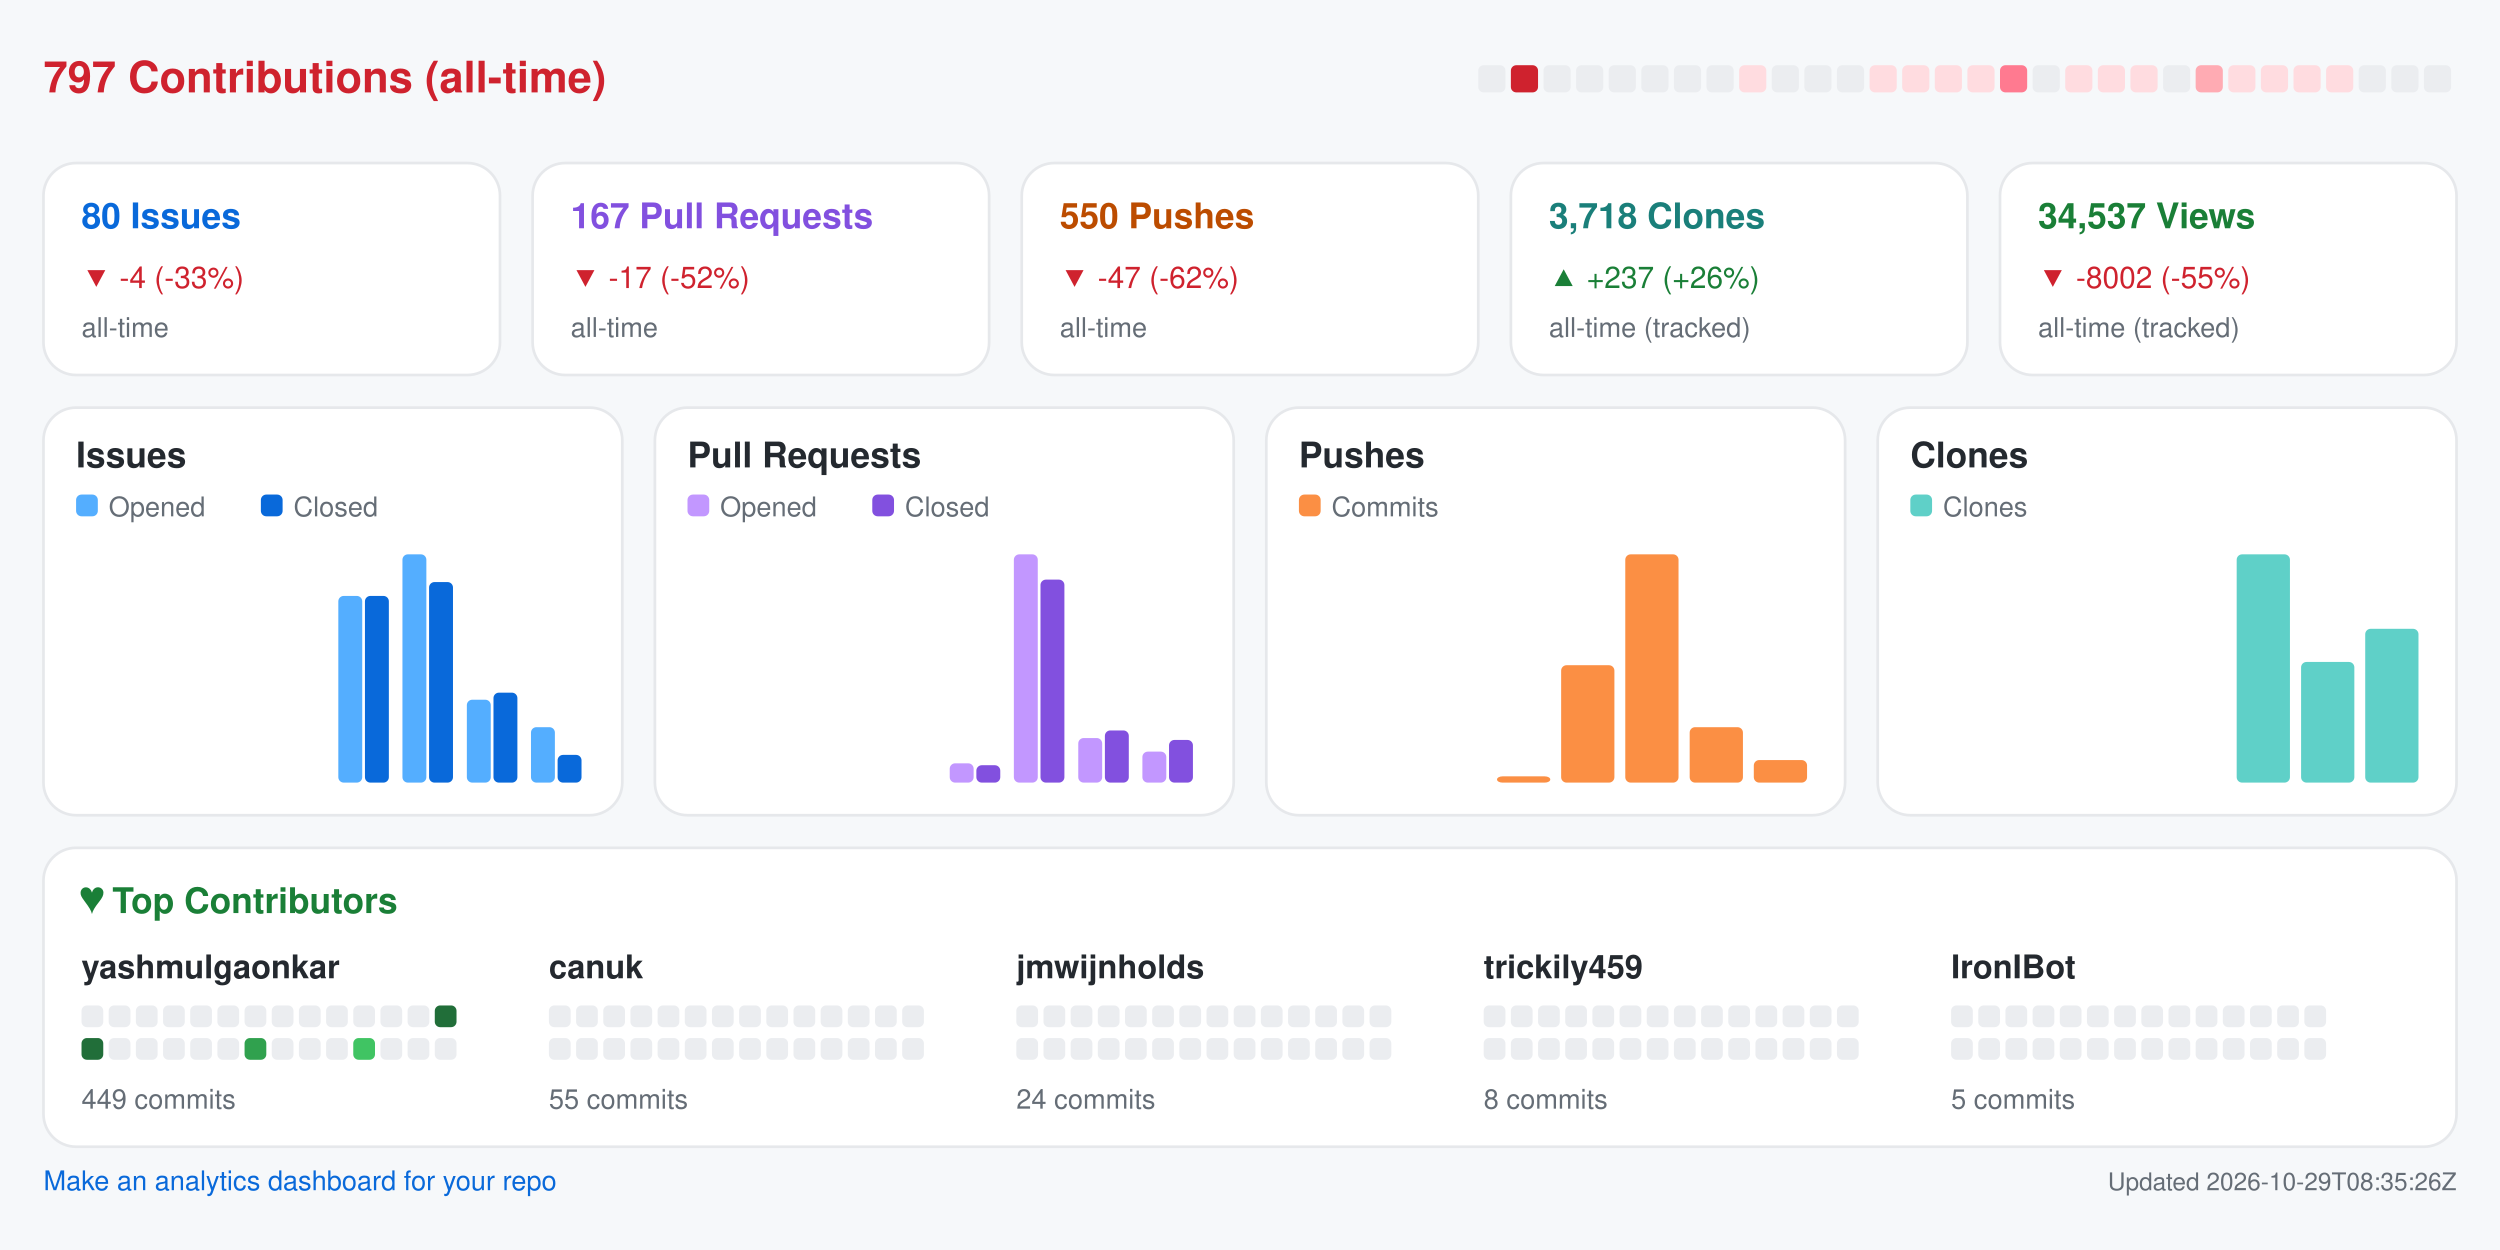
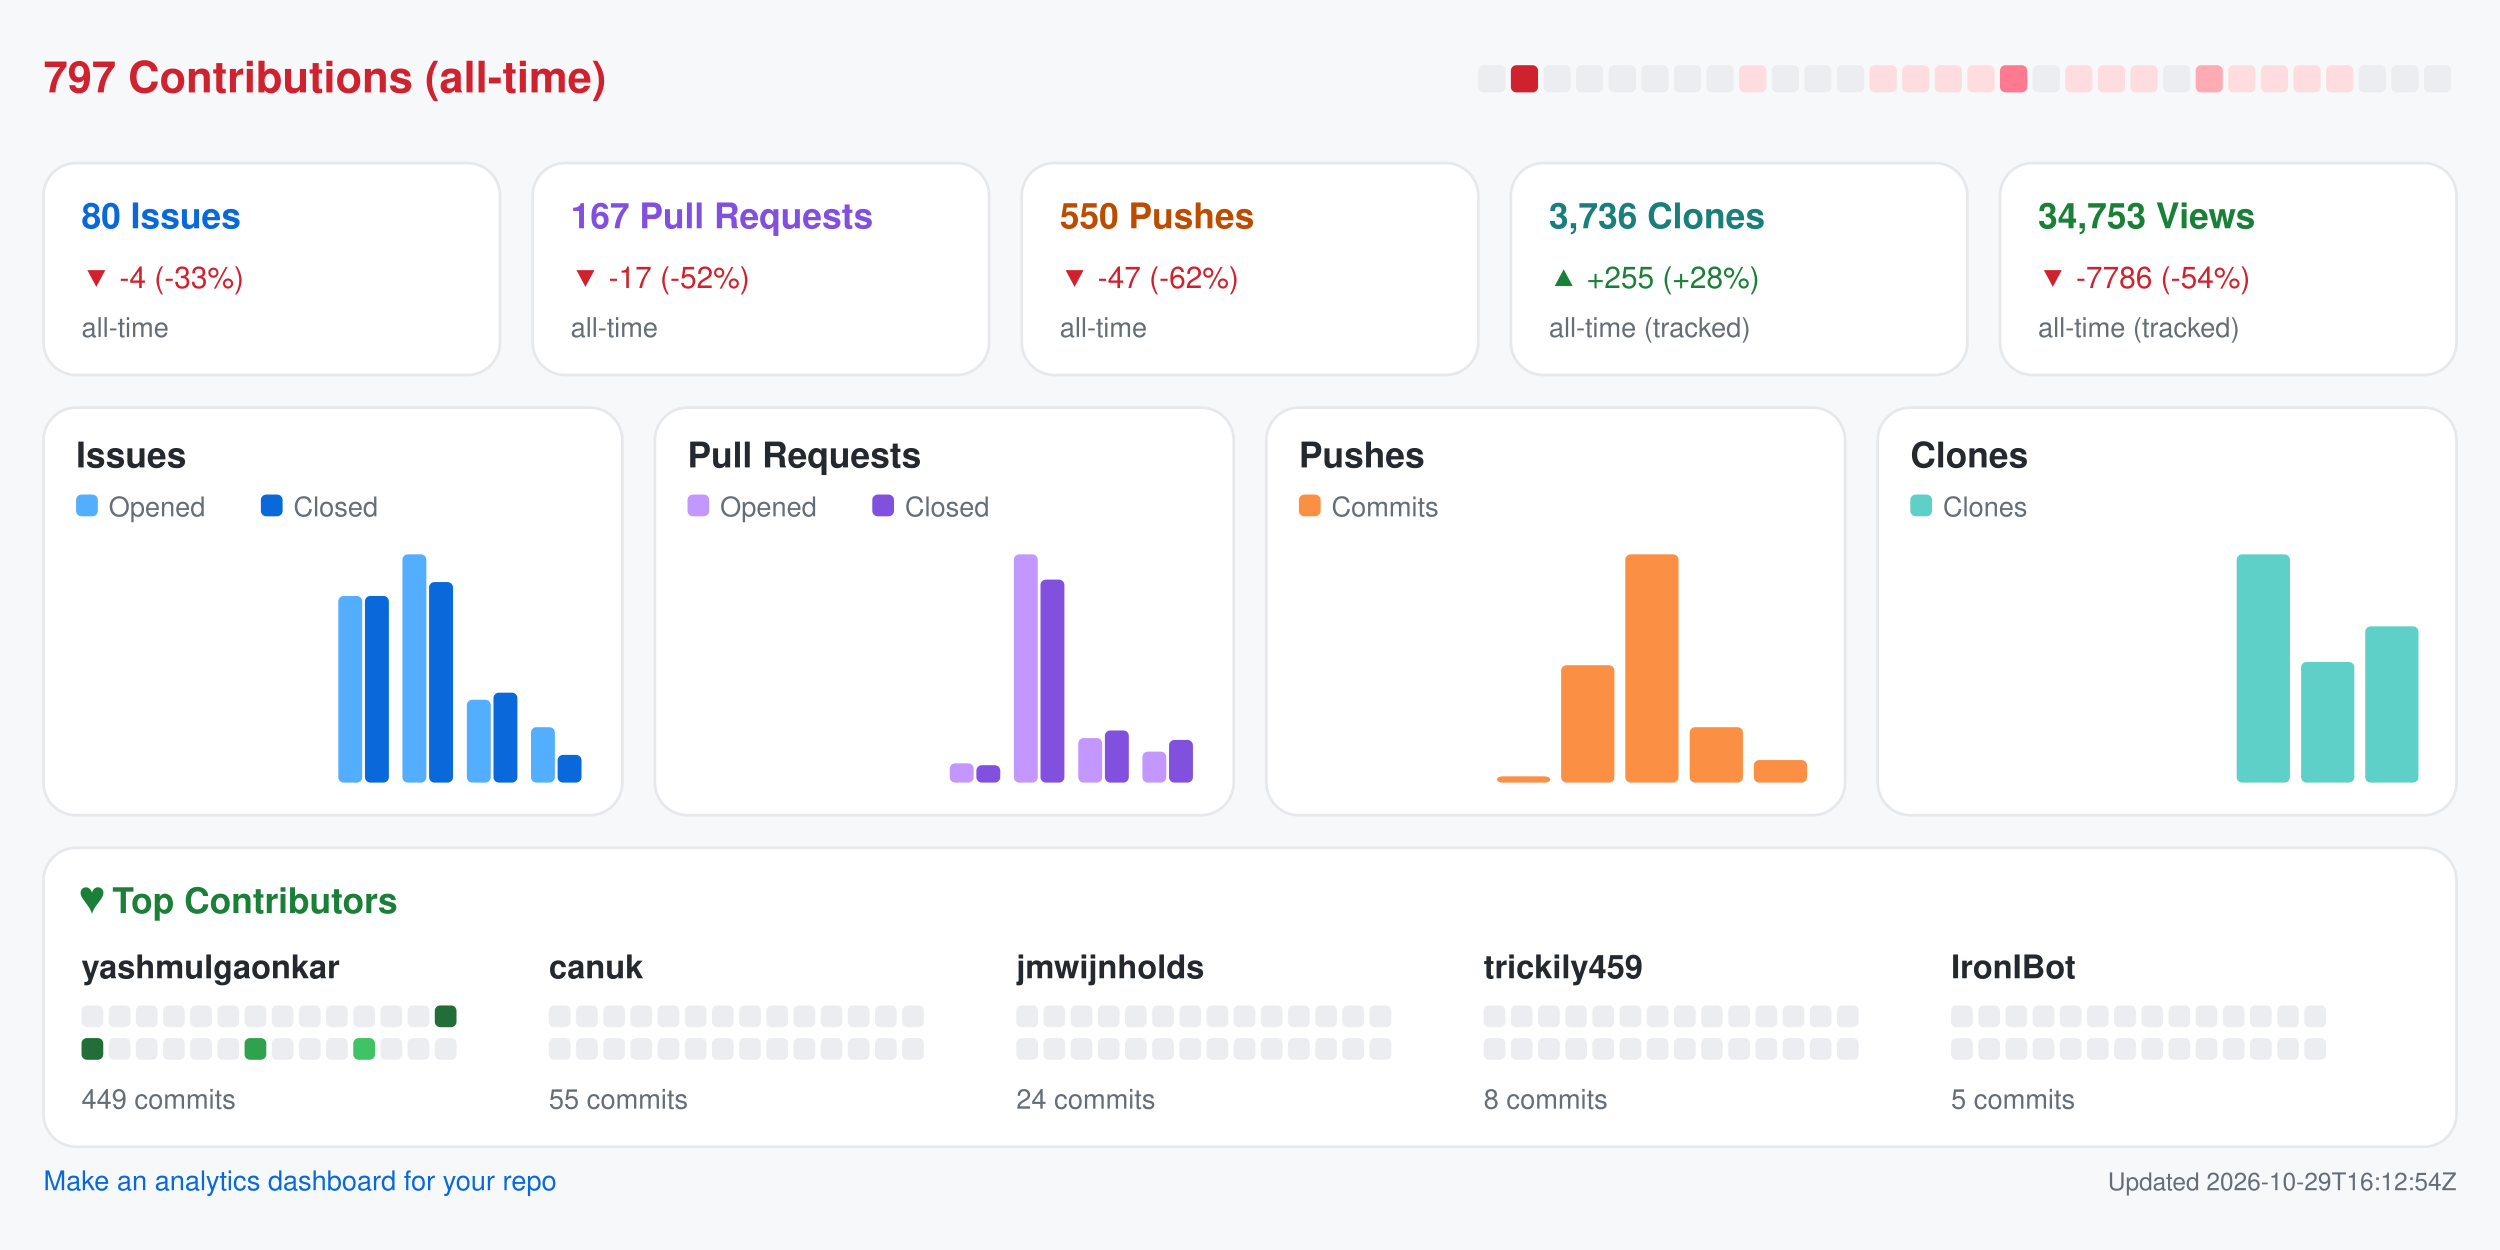
<svg xmlns="http://www.w3.org/2000/svg" width="920" height="460" viewBox="0 0 920 460" role="img" aria-label="Repository analytics for yashmulgaonkar/FlightScnr_Pi">
  <rect x="0.0" y="0.0" width="920.0" height="460.0" rx="0" fill="#f6f8fa" />
  <text x="16.0" y="34.0" fill="#cf222e" font-size="16" font-family="-apple-system,BlinkMacSystemFont,Segoe UI,Helvetica,Arial,sans-serif" font-weight="600" text-anchor="start">797 Contributions (all-time)</text>
  <rect x="544.0" y="24.0" width="10.0" height="10.0" rx="2" fill="#ebedf0" />
  <rect x="556.0" y="24.0" width="10.0" height="10.0" rx="2" fill="#cf222e" />
  <rect x="568.0" y="24.0" width="10.0" height="10.0" rx="2" fill="#ebedf0" />
  <rect x="580.0" y="24.0" width="10.0" height="10.0" rx="2" fill="#ebedf0" />
  <rect x="592.0" y="24.0" width="10.0" height="10.0" rx="2" fill="#ebedf0" />
  <rect x="604.0" y="24.0" width="10.0" height="10.0" rx="2" fill="#ebedf0" />
  <rect x="616.0" y="24.0" width="10.0" height="10.0" rx="2" fill="#ebedf0" />
  <rect x="628.0" y="24.0" width="10.0" height="10.0" rx="2" fill="#ebedf0" />
  <rect x="640.0" y="24.0" width="10.0" height="10.0" rx="2" fill="#ffdce0" />
  <rect x="652.0" y="24.0" width="10.0" height="10.0" rx="2" fill="#ebedf0" />
  <rect x="664.0" y="24.0" width="10.0" height="10.0" rx="2" fill="#ebedf0" />
  <rect x="676.0" y="24.0" width="10.0" height="10.0" rx="2" fill="#ebedf0" />
  <rect x="688.0" y="24.0" width="10.0" height="10.0" rx="2" fill="#ffdce0" />
  <rect x="700.0" y="24.0" width="10.0" height="10.0" rx="2" fill="#ffdce0" />
  <rect x="712.0" y="24.0" width="10.0" height="10.0" rx="2" fill="#ffdce0" />
  <rect x="724.0" y="24.0" width="10.0" height="10.0" rx="2" fill="#ffdce0" />
  <rect x="736.0" y="24.0" width="10.0" height="10.0" rx="2" fill="#ff7a90" />
  <rect x="748.0" y="24.0" width="10.0" height="10.0" rx="2" fill="#ebedf0" />
  <rect x="760.0" y="24.0" width="10.0" height="10.0" rx="2" fill="#ffdce0" />
  <rect x="772.0" y="24.0" width="10.0" height="10.0" rx="2" fill="#ffdce0" />
  <rect x="784.0" y="24.0" width="10.0" height="10.0" rx="2" fill="#ffdce0" />
  <rect x="796.0" y="24.0" width="10.0" height="10.0" rx="2" fill="#ebedf0" />
  <rect x="808.0" y="24.0" width="10.0" height="10.0" rx="2" fill="#ffabb3" />
  <rect x="820.0" y="24.0" width="10.0" height="10.0" rx="2" fill="#ffdce0" />
  <rect x="832.0" y="24.0" width="10.0" height="10.0" rx="2" fill="#ffdce0" />
  <rect x="844.0" y="24.0" width="10.0" height="10.0" rx="2" fill="#ffdce0" />
  <rect x="856.0" y="24.0" width="10.0" height="10.0" rx="2" fill="#ffdce0" />
  <rect x="868.0" y="24.0" width="10.0" height="10.0" rx="2" fill="#ebedf0" />
  <rect x="880.0" y="24.0" width="10.0" height="10.0" rx="2" fill="#ebedf0" />
  <rect x="892.0" y="24.0" width="10.0" height="10.0" rx="2" fill="#ebedf0" />
  <rect x="16.0" y="60.0" width="168.0" height="78.0" rx="12" fill="#ffffff" stroke="#e6e8eb" />
  <text x="30.0" y="84.0" fill="#0969da" font-size="13" font-family="-apple-system,BlinkMacSystemFont,Segoe UI,Helvetica,Arial,sans-serif" font-weight="600" text-anchor="start">80 Issues</text>
  <text x="30.0" y="106.0" fill="#cf222e" font-size="11" font-family="-apple-system,BlinkMacSystemFont,Segoe UI,Helvetica,Arial,sans-serif" font-weight="400" text-anchor="start">▼ -4 (-33%)</text>
  <text x="30.0" y="124.0" fill="#656d76" font-size="10" font-family="-apple-system,BlinkMacSystemFont,Segoe UI,Helvetica,Arial,sans-serif" font-weight="400" text-anchor="start">all-time</text>
  <rect x="196.0" y="60.0" width="168.0" height="78.0" rx="12" fill="#ffffff" stroke="#e6e8eb" />
  <text x="210.0" y="84.0" fill="#8250df" font-size="13" font-family="-apple-system,BlinkMacSystemFont,Segoe UI,Helvetica,Arial,sans-serif" font-weight="600" text-anchor="start">167 Pull Requests</text>
  <text x="210.0" y="106.0" fill="#cf222e" font-size="11" font-family="-apple-system,BlinkMacSystemFont,Segoe UI,Helvetica,Arial,sans-serif" font-weight="400" text-anchor="start">▼ -17 (-52%)</text>
  <text x="210.0" y="124.0" fill="#656d76" font-size="10" font-family="-apple-system,BlinkMacSystemFont,Segoe UI,Helvetica,Arial,sans-serif" font-weight="400" text-anchor="start">all-time</text>
  <rect x="376.0" y="60.0" width="168.0" height="78.0" rx="12" fill="#ffffff" stroke="#e6e8eb" />
  <text x="390.0" y="84.0" fill="#bc4c00" font-size="13" font-family="-apple-system,BlinkMacSystemFont,Segoe UI,Helvetica,Arial,sans-serif" font-weight="600" text-anchor="start">550 Pushes</text>
  <text x="390.0" y="106.0" fill="#cf222e" font-size="11" font-family="-apple-system,BlinkMacSystemFont,Segoe UI,Helvetica,Arial,sans-serif" font-weight="400" text-anchor="start">▼ -47 (-62%)</text>
  <text x="390.0" y="124.0" fill="#656d76" font-size="10" font-family="-apple-system,BlinkMacSystemFont,Segoe UI,Helvetica,Arial,sans-serif" font-weight="400" text-anchor="start">all-time</text>
  <rect x="556.0" y="60.0" width="168.0" height="78.0" rx="12" fill="#ffffff" stroke="#e6e8eb" />
-   <text x="570.0" y="84.0" fill="#1a7f7a" font-size="13" font-family="-apple-system,BlinkMacSystemFont,Segoe UI,Helvetica,Arial,sans-serif" font-weight="600" text-anchor="start">3,718 Clones</text>
-   <text x="570.0" y="106.0" fill="#1a7f37" font-size="11" font-family="-apple-system,BlinkMacSystemFont,Segoe UI,Helvetica,Arial,sans-serif" font-weight="400" text-anchor="start">▲ +237 (+26%)</text>
+   <text x="570.0" y="84.0" fill="#1a7f7a" font-size="13" font-family="-apple-system,BlinkMacSystemFont,Segoe UI,Helvetica,Arial,sans-serif" font-weight="600" text-anchor="start">3,736 Clones</text>
+   <text x="570.0" y="106.0" fill="#1a7f37" font-size="11" font-family="-apple-system,BlinkMacSystemFont,Segoe UI,Helvetica,Arial,sans-serif" font-weight="400" text-anchor="start">▲ +255 (+28%)</text>
  <text x="570.0" y="124.0" fill="#656d76" font-size="10" font-family="-apple-system,BlinkMacSystemFont,Segoe UI,Helvetica,Arial,sans-serif" font-weight="400" text-anchor="start">all-time (tracked)</text>
  <rect x="736.0" y="60.0" width="168.0" height="78.0" rx="12" fill="#ffffff" stroke="#e6e8eb" />
-   <text x="750.0" y="84.0" fill="#1a7f37" font-size="13" font-family="-apple-system,BlinkMacSystemFont,Segoe UI,Helvetica,Arial,sans-serif" font-weight="600" text-anchor="start">34,537 Views</text>
-   <text x="750.0" y="106.0" fill="#cf222e" font-size="11" font-family="-apple-system,BlinkMacSystemFont,Segoe UI,Helvetica,Arial,sans-serif" font-weight="400" text-anchor="start">▼ -8002 (-55%)</text>
+   <text x="750.0" y="84.0" fill="#1a7f37" font-size="13" font-family="-apple-system,BlinkMacSystemFont,Segoe UI,Helvetica,Arial,sans-serif" font-weight="600" text-anchor="start">34,753 Views</text>
+   <text x="750.0" y="106.0" fill="#cf222e" font-size="11" font-family="-apple-system,BlinkMacSystemFont,Segoe UI,Helvetica,Arial,sans-serif" font-weight="400" text-anchor="start">▼ -7786 (-54%)</text>
  <text x="750.0" y="124.0" fill="#656d76" font-size="10" font-family="-apple-system,BlinkMacSystemFont,Segoe UI,Helvetica,Arial,sans-serif" font-weight="400" text-anchor="start">all-time (tracked)</text>
  <rect x="16.0" y="150.0" width="213.0" height="150.0" rx="12" fill="#ffffff" stroke="#e6e8eb" />
  <text x="28.0" y="172.0" fill="#24292f" font-size="13" font-family="-apple-system,BlinkMacSystemFont,Segoe UI,Helvetica,Arial,sans-serif" font-weight="600" text-anchor="start">Issues</text>
  <rect x="28.0" y="182.0" width="8.0" height="8.0" rx="2" fill="#54aeff" />
  <text x="40.0" y="190.0" fill="#656d76" font-size="10" font-family="-apple-system,BlinkMacSystemFont,Segoe UI,Helvetica,Arial,sans-serif" font-weight="400" text-anchor="start">Opened</text>
  <rect x="96.0" y="182.0" width="8.0" height="8.0" rx="2" fill="#0969da" />
  <text x="108.0" y="190.0" fill="#656d76" font-size="10" font-family="-apple-system,BlinkMacSystemFont,Segoe UI,Helvetica,Arial,sans-serif" font-weight="400" text-anchor="start">Closed</text>
  <rect x="30.0" y="288.0" width="8.8" height="0.0" rx="2" fill="#54aeff" />
  <rect x="39.8" y="288.0" width="8.8" height="0.0" rx="2" fill="#0969da" />
  <rect x="53.6" y="288.0" width="8.8" height="0.0" rx="2" fill="#54aeff" />
  <rect x="63.4" y="288.0" width="8.8" height="0.0" rx="2" fill="#0969da" />
  <rect x="77.2" y="288.0" width="8.8" height="0.0" rx="2" fill="#54aeff" />
  <rect x="87.1" y="288.0" width="8.8" height="0.0" rx="2" fill="#0969da" />
  <rect x="100.9" y="288.0" width="8.8" height="0.0" rx="2" fill="#54aeff" />
  <rect x="110.7" y="288.0" width="8.8" height="0.0" rx="2" fill="#0969da" />
  <rect x="124.5" y="219.3" width="8.8" height="68.7" rx="2" fill="#54aeff" />
  <rect x="134.3" y="219.3" width="8.8" height="68.7" rx="2" fill="#0969da" />
  <rect x="148.1" y="204.0" width="8.8" height="84.0" rx="2" fill="#54aeff" />
  <rect x="157.9" y="214.2" width="8.8" height="73.8" rx="2" fill="#0969da" />
  <rect x="171.8" y="257.5" width="8.8" height="30.5" rx="2" fill="#54aeff" />
  <rect x="181.6" y="254.9" width="8.8" height="33.1" rx="2" fill="#0969da" />
  <rect x="195.4" y="267.6" width="8.8" height="20.4" rx="2" fill="#54aeff" />
  <rect x="205.2" y="277.8" width="8.8" height="10.2" rx="2" fill="#0969da" />
  <rect x="241.0" y="150.0" width="213.0" height="150.0" rx="12" fill="#ffffff" stroke="#e6e8eb" />
  <text x="253.0" y="172.0" fill="#24292f" font-size="13" font-family="-apple-system,BlinkMacSystemFont,Segoe UI,Helvetica,Arial,sans-serif" font-weight="600" text-anchor="start">Pull Requests</text>
  <rect x="253.0" y="182.0" width="8.0" height="8.0" rx="2" fill="#c297ff" />
  <text x="265.0" y="190.0" fill="#656d76" font-size="10" font-family="-apple-system,BlinkMacSystemFont,Segoe UI,Helvetica,Arial,sans-serif" font-weight="400" text-anchor="start">Opened</text>
  <rect x="321.0" y="182.0" width="8.0" height="8.0" rx="2" fill="#8250df" />
  <text x="333.0" y="190.0" fill="#656d76" font-size="10" font-family="-apple-system,BlinkMacSystemFont,Segoe UI,Helvetica,Arial,sans-serif" font-weight="400" text-anchor="start">Closed</text>
  <rect x="255.0" y="288.0" width="8.8" height="0.0" rx="2" fill="#c297ff" />
  <rect x="264.8" y="288.0" width="8.8" height="0.0" rx="2" fill="#8250df" />
  <rect x="278.6" y="288.0" width="8.8" height="0.0" rx="2" fill="#c297ff" />
  <rect x="288.4" y="288.0" width="8.8" height="0.0" rx="2" fill="#8250df" />
  <rect x="302.2" y="288.0" width="8.8" height="0.0" rx="2" fill="#c297ff" />
  <rect x="312.1" y="288.0" width="8.8" height="0.0" rx="2" fill="#8250df" />
  <rect x="325.9" y="288.0" width="8.8" height="0.0" rx="2" fill="#c297ff" />
  <rect x="335.7" y="288.0" width="8.8" height="0.0" rx="2" fill="#8250df" />
  <rect x="349.5" y="280.9" width="8.8" height="7.1" rx="2" fill="#c297ff" />
  <rect x="359.3" y="281.6" width="8.8" height="6.4" rx="2" fill="#8250df" />
  <rect x="373.1" y="204.0" width="8.8" height="84.0" rx="2" fill="#c297ff" />
  <rect x="382.9" y="213.3" width="8.8" height="74.7" rx="2" fill="#8250df" />
  <rect x="396.8" y="271.6" width="8.8" height="16.4" rx="2" fill="#c297ff" />
  <rect x="406.6" y="268.8" width="8.8" height="19.2" rx="2" fill="#8250df" />
  <rect x="420.4" y="276.6" width="8.8" height="11.4" rx="2" fill="#c297ff" />
  <rect x="430.2" y="272.3" width="8.8" height="15.7" rx="2" fill="#8250df" />
  <rect x="466.0" y="150.0" width="213.0" height="150.0" rx="12" fill="#ffffff" stroke="#e6e8eb" />
  <text x="478.0" y="172.0" fill="#24292f" font-size="13" font-family="-apple-system,BlinkMacSystemFont,Segoe UI,Helvetica,Arial,sans-serif" font-weight="600" text-anchor="start">Pushes</text>
  <rect x="478.0" y="182.0" width="8.0" height="8.0" rx="2" fill="#fb8f44" />
  <text x="490.0" y="190.0" fill="#656d76" font-size="10" font-family="-apple-system,BlinkMacSystemFont,Segoe UI,Helvetica,Arial,sans-serif" font-weight="400" text-anchor="start">Commits</text>
  <rect x="480.0" y="288.0" width="19.6" height="0.0" rx="2" fill="#fb8f44" />
  <rect x="503.6" y="288.0" width="19.6" height="0.0" rx="2" fill="#fb8f44" />
  <rect x="527.2" y="288.0" width="19.6" height="0.0" rx="2" fill="#fb8f44" />
  <rect x="550.9" y="285.7" width="19.6" height="2.3" rx="2" fill="#fb8f44" />
  <rect x="574.5" y="244.8" width="19.6" height="43.2" rx="2" fill="#fb8f44" />
  <rect x="598.1" y="204.0" width="19.6" height="84.0" rx="2" fill="#fb8f44" />
  <rect x="621.8" y="267.6" width="19.6" height="20.4" rx="2" fill="#fb8f44" />
  <rect x="645.4" y="279.7" width="19.6" height="8.3" rx="2" fill="#fb8f44" />
  <rect x="691.0" y="150.0" width="213.0" height="150.0" rx="12" fill="#ffffff" stroke="#e6e8eb" />
  <text x="703.0" y="172.0" fill="#24292f" font-size="13" font-family="-apple-system,BlinkMacSystemFont,Segoe UI,Helvetica,Arial,sans-serif" font-weight="600" text-anchor="start">Clones</text>
  <rect x="703.0" y="182.0" width="8.0" height="8.0" rx="2" fill="#5fd0c8" />
  <text x="715.0" y="190.0" fill="#656d76" font-size="10" font-family="-apple-system,BlinkMacSystemFont,Segoe UI,Helvetica,Arial,sans-serif" font-weight="400" text-anchor="start">Clones</text>
  <rect x="705.0" y="288.0" width="19.6" height="0.0" rx="2" fill="#5fd0c8" />
  <rect x="728.6" y="288.0" width="19.6" height="0.0" rx="2" fill="#5fd0c8" />
  <rect x="752.2" y="288.0" width="19.6" height="0.0" rx="2" fill="#5fd0c8" />
  <rect x="775.9" y="288.0" width="19.6" height="0.0" rx="2" fill="#5fd0c8" />
  <rect x="799.5" y="288.0" width="19.6" height="0.0" rx="2" fill="#5fd0c8" />
  <rect x="823.1" y="204.0" width="19.6" height="84.0" rx="2" fill="#5fd0c8" />
  <rect x="846.8" y="243.6" width="19.6" height="44.4" rx="2" fill="#5fd0c8" />
-   <rect x="870.4" y="231.4" width="19.6" height="56.6" rx="2" fill="#5fd0c8" />
+   <rect x="870.4" y="230.5" width="19.6" height="57.5" rx="2" fill="#5fd0c8" />
  <rect x="16.0" y="312.0" width="888.0" height="110.0" rx="12" fill="#ffffff" stroke="#e6e8eb" />
  <text x="30.0" y="336.0" fill="#1a7f37" font-size="13" font-family="-apple-system,BlinkMacSystemFont,Segoe UI,Helvetica,Arial,sans-serif" font-weight="600" text-anchor="start">♥  Top Contributors</text>
  <text x="30.0" y="360.0" fill="#24292f" font-size="12" font-family="-apple-system,BlinkMacSystemFont,Segoe UI,Helvetica,Arial,sans-serif" font-weight="600" text-anchor="start">yashmulgaonkar</text>
  <rect x="30.0" y="370.0" width="8.0" height="8.0" rx="2" fill="#ebedf0" />
  <rect x="40.0" y="370.0" width="8.0" height="8.0" rx="2" fill="#ebedf0" />
  <rect x="50.0" y="370.0" width="8.0" height="8.0" rx="2" fill="#ebedf0" />
  <rect x="60.0" y="370.0" width="8.0" height="8.0" rx="2" fill="#ebedf0" />
  <rect x="70.0" y="370.0" width="8.0" height="8.0" rx="2" fill="#ebedf0" />
  <rect x="80.0" y="370.0" width="8.0" height="8.0" rx="2" fill="#ebedf0" />
  <rect x="90.0" y="370.0" width="8.0" height="8.0" rx="2" fill="#ebedf0" />
  <rect x="100.0" y="370.0" width="8.0" height="8.0" rx="2" fill="#ebedf0" />
  <rect x="110.0" y="370.0" width="8.0" height="8.0" rx="2" fill="#ebedf0" />
  <rect x="120.0" y="370.0" width="8.0" height="8.0" rx="2" fill="#ebedf0" />
  <rect x="130.0" y="370.0" width="8.0" height="8.0" rx="2" fill="#ebedf0" />
  <rect x="140.0" y="370.0" width="8.0" height="8.0" rx="2" fill="#ebedf0" />
  <rect x="150.0" y="370.0" width="8.0" height="8.0" rx="2" fill="#ebedf0" />
  <rect x="160.0" y="370.0" width="8.0" height="8.0" rx="2" fill="#216e39" />
  <rect x="30.0" y="382.0" width="8.0" height="8.0" rx="2" fill="#216e39" />
  <rect x="40.0" y="382.0" width="8.0" height="8.0" rx="2" fill="#ebedf0" />
  <rect x="50.0" y="382.0" width="8.0" height="8.0" rx="2" fill="#ebedf0" />
  <rect x="60.0" y="382.0" width="8.0" height="8.0" rx="2" fill="#ebedf0" />
  <rect x="70.0" y="382.0" width="8.0" height="8.0" rx="2" fill="#ebedf0" />
  <rect x="80.0" y="382.0" width="8.0" height="8.0" rx="2" fill="#ebedf0" />
  <rect x="90.0" y="382.0" width="8.0" height="8.0" rx="2" fill="#30a14e" />
  <rect x="100.0" y="382.0" width="8.0" height="8.0" rx="2" fill="#ebedf0" />
  <rect x="110.0" y="382.0" width="8.0" height="8.0" rx="2" fill="#ebedf0" />
  <rect x="120.0" y="382.0" width="8.0" height="8.0" rx="2" fill="#ebedf0" />
  <rect x="130.0" y="382.0" width="8.0" height="8.0" rx="2" fill="#40c463" />
  <rect x="140.0" y="382.0" width="8.0" height="8.0" rx="2" fill="#ebedf0" />
  <rect x="150.0" y="382.0" width="8.0" height="8.0" rx="2" fill="#ebedf0" />
  <rect x="160.0" y="382.0" width="8.0" height="8.0" rx="2" fill="#ebedf0" />
  <text x="30.0" y="408.0" fill="#656d76" font-size="10" font-family="-apple-system,BlinkMacSystemFont,Segoe UI,Helvetica,Arial,sans-serif" font-weight="400" text-anchor="start">449 commits</text>
  <text x="202.0" y="360.0" fill="#24292f" font-size="12" font-family="-apple-system,BlinkMacSystemFont,Segoe UI,Helvetica,Arial,sans-serif" font-weight="600" text-anchor="start">canuk</text>
  <rect x="202.0" y="370.0" width="8.0" height="8.0" rx="2" fill="#ebedf0" />
  <rect x="212.0" y="370.0" width="8.0" height="8.0" rx="2" fill="#ebedf0" />
  <rect x="222.0" y="370.0" width="8.0" height="8.0" rx="2" fill="#ebedf0" />
  <rect x="232.0" y="370.0" width="8.0" height="8.0" rx="2" fill="#ebedf0" />
  <rect x="242.0" y="370.0" width="8.0" height="8.0" rx="2" fill="#ebedf0" />
  <rect x="252.0" y="370.0" width="8.0" height="8.0" rx="2" fill="#ebedf0" />
  <rect x="262.0" y="370.0" width="8.0" height="8.0" rx="2" fill="#ebedf0" />
  <rect x="272.0" y="370.0" width="8.0" height="8.0" rx="2" fill="#ebedf0" />
  <rect x="282.0" y="370.0" width="8.0" height="8.0" rx="2" fill="#ebedf0" />
  <rect x="292.0" y="370.0" width="8.0" height="8.0" rx="2" fill="#ebedf0" />
  <rect x="302.0" y="370.0" width="8.0" height="8.0" rx="2" fill="#ebedf0" />
  <rect x="312.0" y="370.0" width="8.0" height="8.0" rx="2" fill="#ebedf0" />
  <rect x="322.0" y="370.0" width="8.0" height="8.0" rx="2" fill="#ebedf0" />
  <rect x="332.0" y="370.0" width="8.0" height="8.0" rx="2" fill="#ebedf0" />
  <rect x="202.0" y="382.0" width="8.0" height="8.0" rx="2" fill="#ebedf0" />
  <rect x="212.0" y="382.0" width="8.0" height="8.0" rx="2" fill="#ebedf0" />
  <rect x="222.0" y="382.0" width="8.0" height="8.0" rx="2" fill="#ebedf0" />
  <rect x="232.0" y="382.0" width="8.0" height="8.0" rx="2" fill="#ebedf0" />
  <rect x="242.0" y="382.0" width="8.0" height="8.0" rx="2" fill="#ebedf0" />
  <rect x="252.0" y="382.0" width="8.0" height="8.0" rx="2" fill="#ebedf0" />
  <rect x="262.0" y="382.0" width="8.0" height="8.0" rx="2" fill="#ebedf0" />
  <rect x="272.0" y="382.0" width="8.0" height="8.0" rx="2" fill="#ebedf0" />
  <rect x="282.0" y="382.0" width="8.0" height="8.0" rx="2" fill="#ebedf0" />
  <rect x="292.0" y="382.0" width="8.0" height="8.0" rx="2" fill="#ebedf0" />
  <rect x="302.0" y="382.0" width="8.0" height="8.0" rx="2" fill="#ebedf0" />
  <rect x="312.0" y="382.0" width="8.0" height="8.0" rx="2" fill="#ebedf0" />
  <rect x="322.0" y="382.0" width="8.0" height="8.0" rx="2" fill="#ebedf0" />
  <rect x="332.0" y="382.0" width="8.0" height="8.0" rx="2" fill="#ebedf0" />
  <text x="202.0" y="408.0" fill="#656d76" font-size="10" font-family="-apple-system,BlinkMacSystemFont,Segoe UI,Helvetica,Arial,sans-serif" font-weight="400" text-anchor="start">55 commits</text>
  <text x="374.0" y="360.0" fill="#24292f" font-size="12" font-family="-apple-system,BlinkMacSystemFont,Segoe UI,Helvetica,Arial,sans-serif" font-weight="600" text-anchor="start">jmwijnholds</text>
  <rect x="374.0" y="370.0" width="8.0" height="8.0" rx="2" fill="#ebedf0" />
  <rect x="384.0" y="370.0" width="8.0" height="8.0" rx="2" fill="#ebedf0" />
  <rect x="394.0" y="370.0" width="8.0" height="8.0" rx="2" fill="#ebedf0" />
  <rect x="404.0" y="370.0" width="8.0" height="8.0" rx="2" fill="#ebedf0" />
  <rect x="414.0" y="370.0" width="8.0" height="8.0" rx="2" fill="#ebedf0" />
  <rect x="424.0" y="370.0" width="8.0" height="8.0" rx="2" fill="#ebedf0" />
  <rect x="434.0" y="370.0" width="8.0" height="8.0" rx="2" fill="#ebedf0" />
  <rect x="444.0" y="370.0" width="8.0" height="8.0" rx="2" fill="#ebedf0" />
  <rect x="454.0" y="370.0" width="8.0" height="8.0" rx="2" fill="#ebedf0" />
  <rect x="464.0" y="370.0" width="8.0" height="8.0" rx="2" fill="#ebedf0" />
  <rect x="474.0" y="370.0" width="8.0" height="8.0" rx="2" fill="#ebedf0" />
  <rect x="484.0" y="370.0" width="8.0" height="8.0" rx="2" fill="#ebedf0" />
  <rect x="494.0" y="370.0" width="8.0" height="8.0" rx="2" fill="#ebedf0" />
  <rect x="504.0" y="370.0" width="8.0" height="8.0" rx="2" fill="#ebedf0" />
  <rect x="374.0" y="382.0" width="8.0" height="8.0" rx="2" fill="#ebedf0" />
  <rect x="384.0" y="382.0" width="8.0" height="8.0" rx="2" fill="#ebedf0" />
  <rect x="394.0" y="382.0" width="8.0" height="8.0" rx="2" fill="#ebedf0" />
  <rect x="404.0" y="382.0" width="8.0" height="8.0" rx="2" fill="#ebedf0" />
  <rect x="414.0" y="382.0" width="8.0" height="8.0" rx="2" fill="#ebedf0" />
  <rect x="424.0" y="382.0" width="8.0" height="8.0" rx="2" fill="#ebedf0" />
  <rect x="434.0" y="382.0" width="8.0" height="8.0" rx="2" fill="#ebedf0" />
  <rect x="444.0" y="382.0" width="8.0" height="8.0" rx="2" fill="#ebedf0" />
  <rect x="454.0" y="382.0" width="8.0" height="8.0" rx="2" fill="#ebedf0" />
  <rect x="464.0" y="382.0" width="8.0" height="8.0" rx="2" fill="#ebedf0" />
  <rect x="474.0" y="382.0" width="8.0" height="8.0" rx="2" fill="#ebedf0" />
  <rect x="484.0" y="382.0" width="8.0" height="8.0" rx="2" fill="#ebedf0" />
  <rect x="494.0" y="382.0" width="8.0" height="8.0" rx="2" fill="#ebedf0" />
  <rect x="504.0" y="382.0" width="8.0" height="8.0" rx="2" fill="#ebedf0" />
  <text x="374.0" y="408.0" fill="#656d76" font-size="10" font-family="-apple-system,BlinkMacSystemFont,Segoe UI,Helvetica,Arial,sans-serif" font-weight="400" text-anchor="start">24 commits</text>
  <text x="546.0" y="360.0" fill="#24292f" font-size="12" font-family="-apple-system,BlinkMacSystemFont,Segoe UI,Helvetica,Arial,sans-serif" font-weight="600" text-anchor="start">trickily459</text>
  <rect x="546.0" y="370.0" width="8.0" height="8.0" rx="2" fill="#ebedf0" />
  <rect x="556.0" y="370.0" width="8.0" height="8.0" rx="2" fill="#ebedf0" />
  <rect x="566.0" y="370.0" width="8.0" height="8.0" rx="2" fill="#ebedf0" />
  <rect x="576.0" y="370.0" width="8.0" height="8.0" rx="2" fill="#ebedf0" />
  <rect x="586.0" y="370.0" width="8.0" height="8.0" rx="2" fill="#ebedf0" />
  <rect x="596.0" y="370.0" width="8.0" height="8.0" rx="2" fill="#ebedf0" />
  <rect x="606.0" y="370.0" width="8.0" height="8.0" rx="2" fill="#ebedf0" />
  <rect x="616.0" y="370.0" width="8.0" height="8.0" rx="2" fill="#ebedf0" />
  <rect x="626.0" y="370.0" width="8.0" height="8.0" rx="2" fill="#ebedf0" />
  <rect x="636.0" y="370.0" width="8.0" height="8.0" rx="2" fill="#ebedf0" />
  <rect x="646.0" y="370.0" width="8.0" height="8.0" rx="2" fill="#ebedf0" />
  <rect x="656.0" y="370.0" width="8.0" height="8.0" rx="2" fill="#ebedf0" />
  <rect x="666.0" y="370.0" width="8.0" height="8.0" rx="2" fill="#ebedf0" />
  <rect x="676.0" y="370.0" width="8.0" height="8.0" rx="2" fill="#ebedf0" />
  <rect x="546.0" y="382.0" width="8.0" height="8.0" rx="2" fill="#ebedf0" />
  <rect x="556.0" y="382.0" width="8.0" height="8.0" rx="2" fill="#ebedf0" />
  <rect x="566.0" y="382.0" width="8.0" height="8.0" rx="2" fill="#ebedf0" />
  <rect x="576.0" y="382.0" width="8.0" height="8.0" rx="2" fill="#ebedf0" />
  <rect x="586.0" y="382.0" width="8.0" height="8.0" rx="2" fill="#ebedf0" />
  <rect x="596.0" y="382.0" width="8.0" height="8.0" rx="2" fill="#ebedf0" />
  <rect x="606.0" y="382.0" width="8.0" height="8.0" rx="2" fill="#ebedf0" />
  <rect x="616.0" y="382.0" width="8.0" height="8.0" rx="2" fill="#ebedf0" />
  <rect x="626.0" y="382.0" width="8.0" height="8.0" rx="2" fill="#ebedf0" />
  <rect x="636.0" y="382.0" width="8.0" height="8.0" rx="2" fill="#ebedf0" />
  <rect x="646.0" y="382.0" width="8.0" height="8.0" rx="2" fill="#ebedf0" />
  <rect x="656.0" y="382.0" width="8.0" height="8.0" rx="2" fill="#ebedf0" />
  <rect x="666.0" y="382.0" width="8.0" height="8.0" rx="2" fill="#ebedf0" />
  <rect x="676.0" y="382.0" width="8.0" height="8.0" rx="2" fill="#ebedf0" />
  <text x="546.0" y="408.0" fill="#656d76" font-size="10" font-family="-apple-system,BlinkMacSystemFont,Segoe UI,Helvetica,Arial,sans-serif" font-weight="400" text-anchor="start">8 commits</text>
  <text x="718.0" y="360.0" fill="#24292f" font-size="12" font-family="-apple-system,BlinkMacSystemFont,Segoe UI,Helvetica,Arial,sans-serif" font-weight="600" text-anchor="start">IronIBot</text>
  <rect x="718.0" y="370.0" width="8.0" height="8.0" rx="2" fill="#ebedf0" />
  <rect x="728.0" y="370.0" width="8.0" height="8.0" rx="2" fill="#ebedf0" />
  <rect x="738.0" y="370.0" width="8.0" height="8.0" rx="2" fill="#ebedf0" />
  <rect x="748.0" y="370.0" width="8.0" height="8.0" rx="2" fill="#ebedf0" />
  <rect x="758.0" y="370.0" width="8.0" height="8.0" rx="2" fill="#ebedf0" />
  <rect x="768.0" y="370.0" width="8.0" height="8.0" rx="2" fill="#ebedf0" />
  <rect x="778.0" y="370.0" width="8.0" height="8.0" rx="2" fill="#ebedf0" />
  <rect x="788.0" y="370.0" width="8.0" height="8.0" rx="2" fill="#ebedf0" />
  <rect x="798.0" y="370.0" width="8.0" height="8.0" rx="2" fill="#ebedf0" />
  <rect x="808.0" y="370.0" width="8.0" height="8.0" rx="2" fill="#ebedf0" />
  <rect x="818.0" y="370.0" width="8.0" height="8.0" rx="2" fill="#ebedf0" />
  <rect x="828.0" y="370.0" width="8.0" height="8.0" rx="2" fill="#ebedf0" />
  <rect x="838.0" y="370.0" width="8.0" height="8.0" rx="2" fill="#ebedf0" />
  <rect x="848.0" y="370.0" width="8.0" height="8.0" rx="2" fill="#ebedf0" />
  <rect x="718.0" y="382.0" width="8.0" height="8.0" rx="2" fill="#ebedf0" />
  <rect x="728.0" y="382.0" width="8.0" height="8.0" rx="2" fill="#ebedf0" />
  <rect x="738.0" y="382.0" width="8.0" height="8.0" rx="2" fill="#ebedf0" />
  <rect x="748.0" y="382.0" width="8.0" height="8.0" rx="2" fill="#ebedf0" />
  <rect x="758.0" y="382.0" width="8.0" height="8.0" rx="2" fill="#ebedf0" />
  <rect x="768.0" y="382.0" width="8.0" height="8.0" rx="2" fill="#ebedf0" />
  <rect x="778.0" y="382.0" width="8.0" height="8.0" rx="2" fill="#ebedf0" />
  <rect x="788.0" y="382.0" width="8.0" height="8.0" rx="2" fill="#ebedf0" />
  <rect x="798.0" y="382.0" width="8.0" height="8.0" rx="2" fill="#ebedf0" />
  <rect x="808.0" y="382.0" width="8.0" height="8.0" rx="2" fill="#ebedf0" />
  <rect x="818.0" y="382.0" width="8.0" height="8.0" rx="2" fill="#ebedf0" />
  <rect x="828.0" y="382.0" width="8.0" height="8.0" rx="2" fill="#ebedf0" />
  <rect x="838.0" y="382.0" width="8.0" height="8.0" rx="2" fill="#ebedf0" />
  <rect x="848.0" y="382.0" width="8.0" height="8.0" rx="2" fill="#ebedf0" />
  <text x="718.0" y="408.0" fill="#656d76" font-size="10" font-family="-apple-system,BlinkMacSystemFont,Segoe UI,Helvetica,Arial,sans-serif" font-weight="400" text-anchor="start">5 commits</text>
  <a href="https://github.com/yashmulgaonkar/repo-analytics" target="_blank" rel="noopener noreferrer">
    <text x="16.0" y="438.0" fill="#0969da" font-size="10" font-family="-apple-system,BlinkMacSystemFont,Segoe UI,Helvetica,Arial,sans-serif" font-weight="400" text-anchor="start">Make an analytics dashboard for your repo</text>
  </a>
-   <text x="904.0" y="438.0" fill="#656d76" font-size="9" font-family="-apple-system,BlinkMacSystemFont,Segoe UI,Helvetica,Arial,sans-serif" font-weight="400" text-anchor="end">Updated 2026-10-29T08:35:26Z</text>
+   <text x="904.0" y="438.0" fill="#656d76" font-size="9" font-family="-apple-system,BlinkMacSystemFont,Segoe UI,Helvetica,Arial,sans-serif" font-weight="400" text-anchor="end">Updated 2026-10-29T16:12:54Z</text>
</svg>
